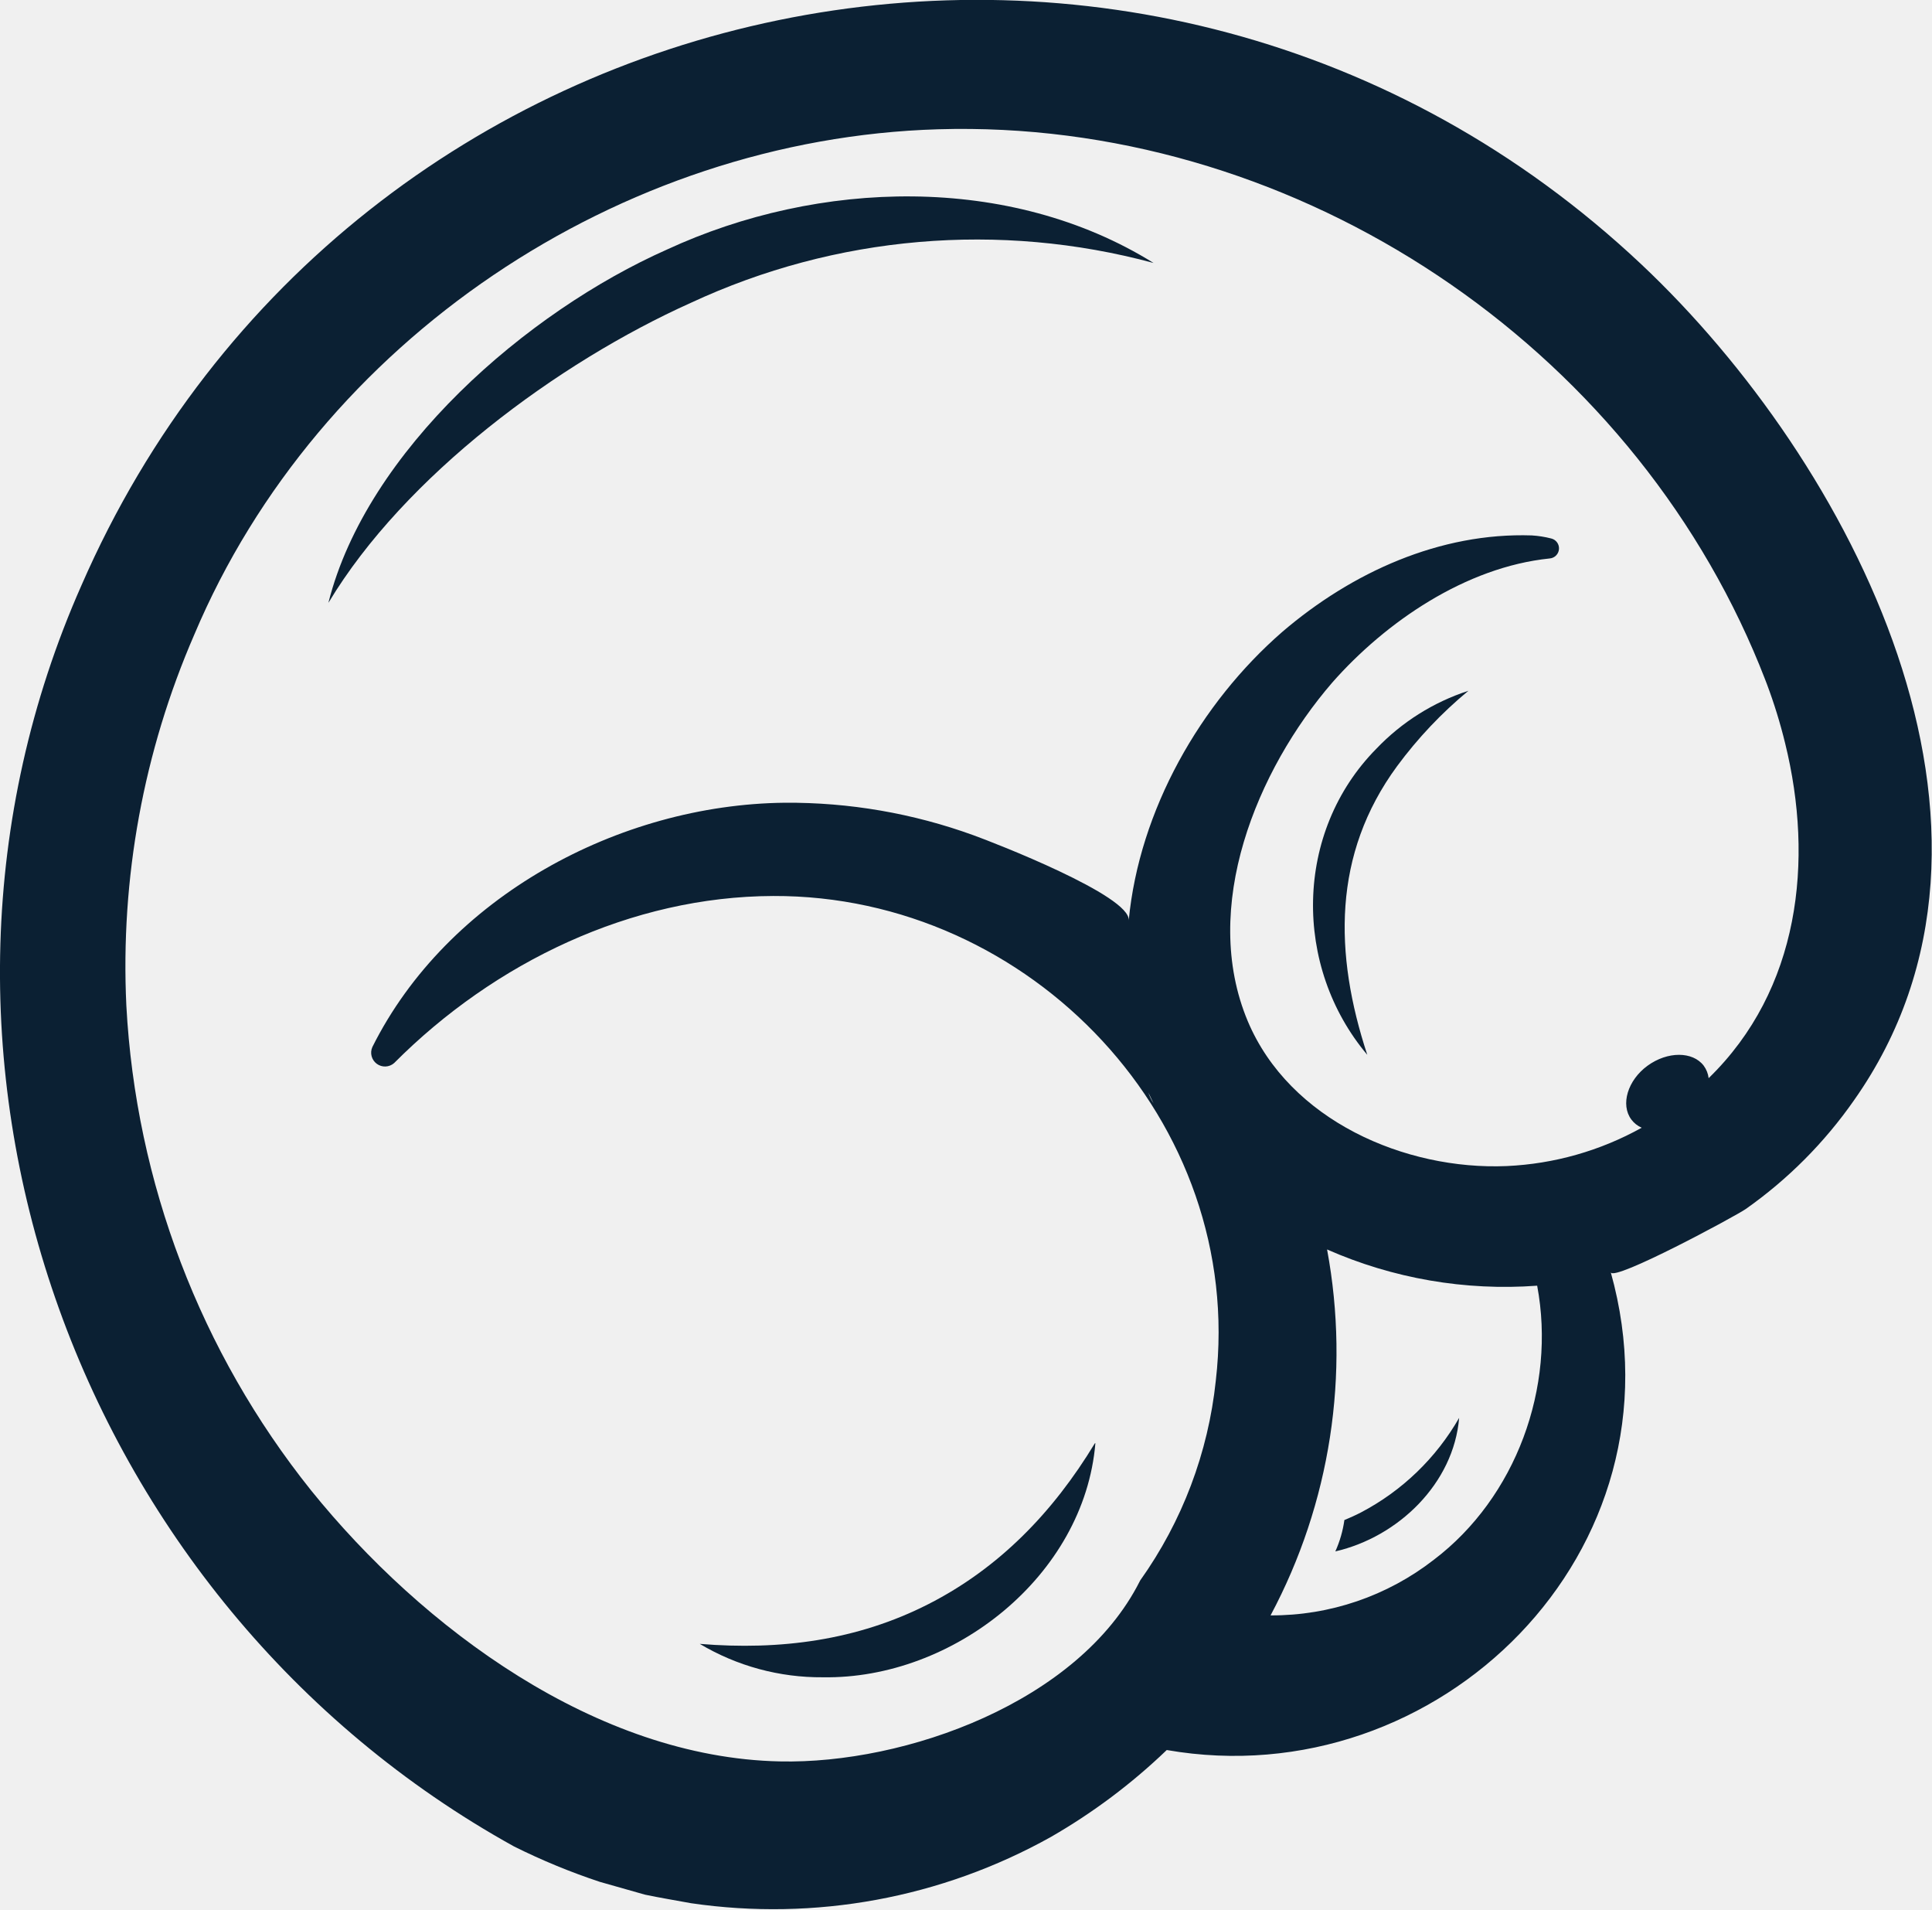
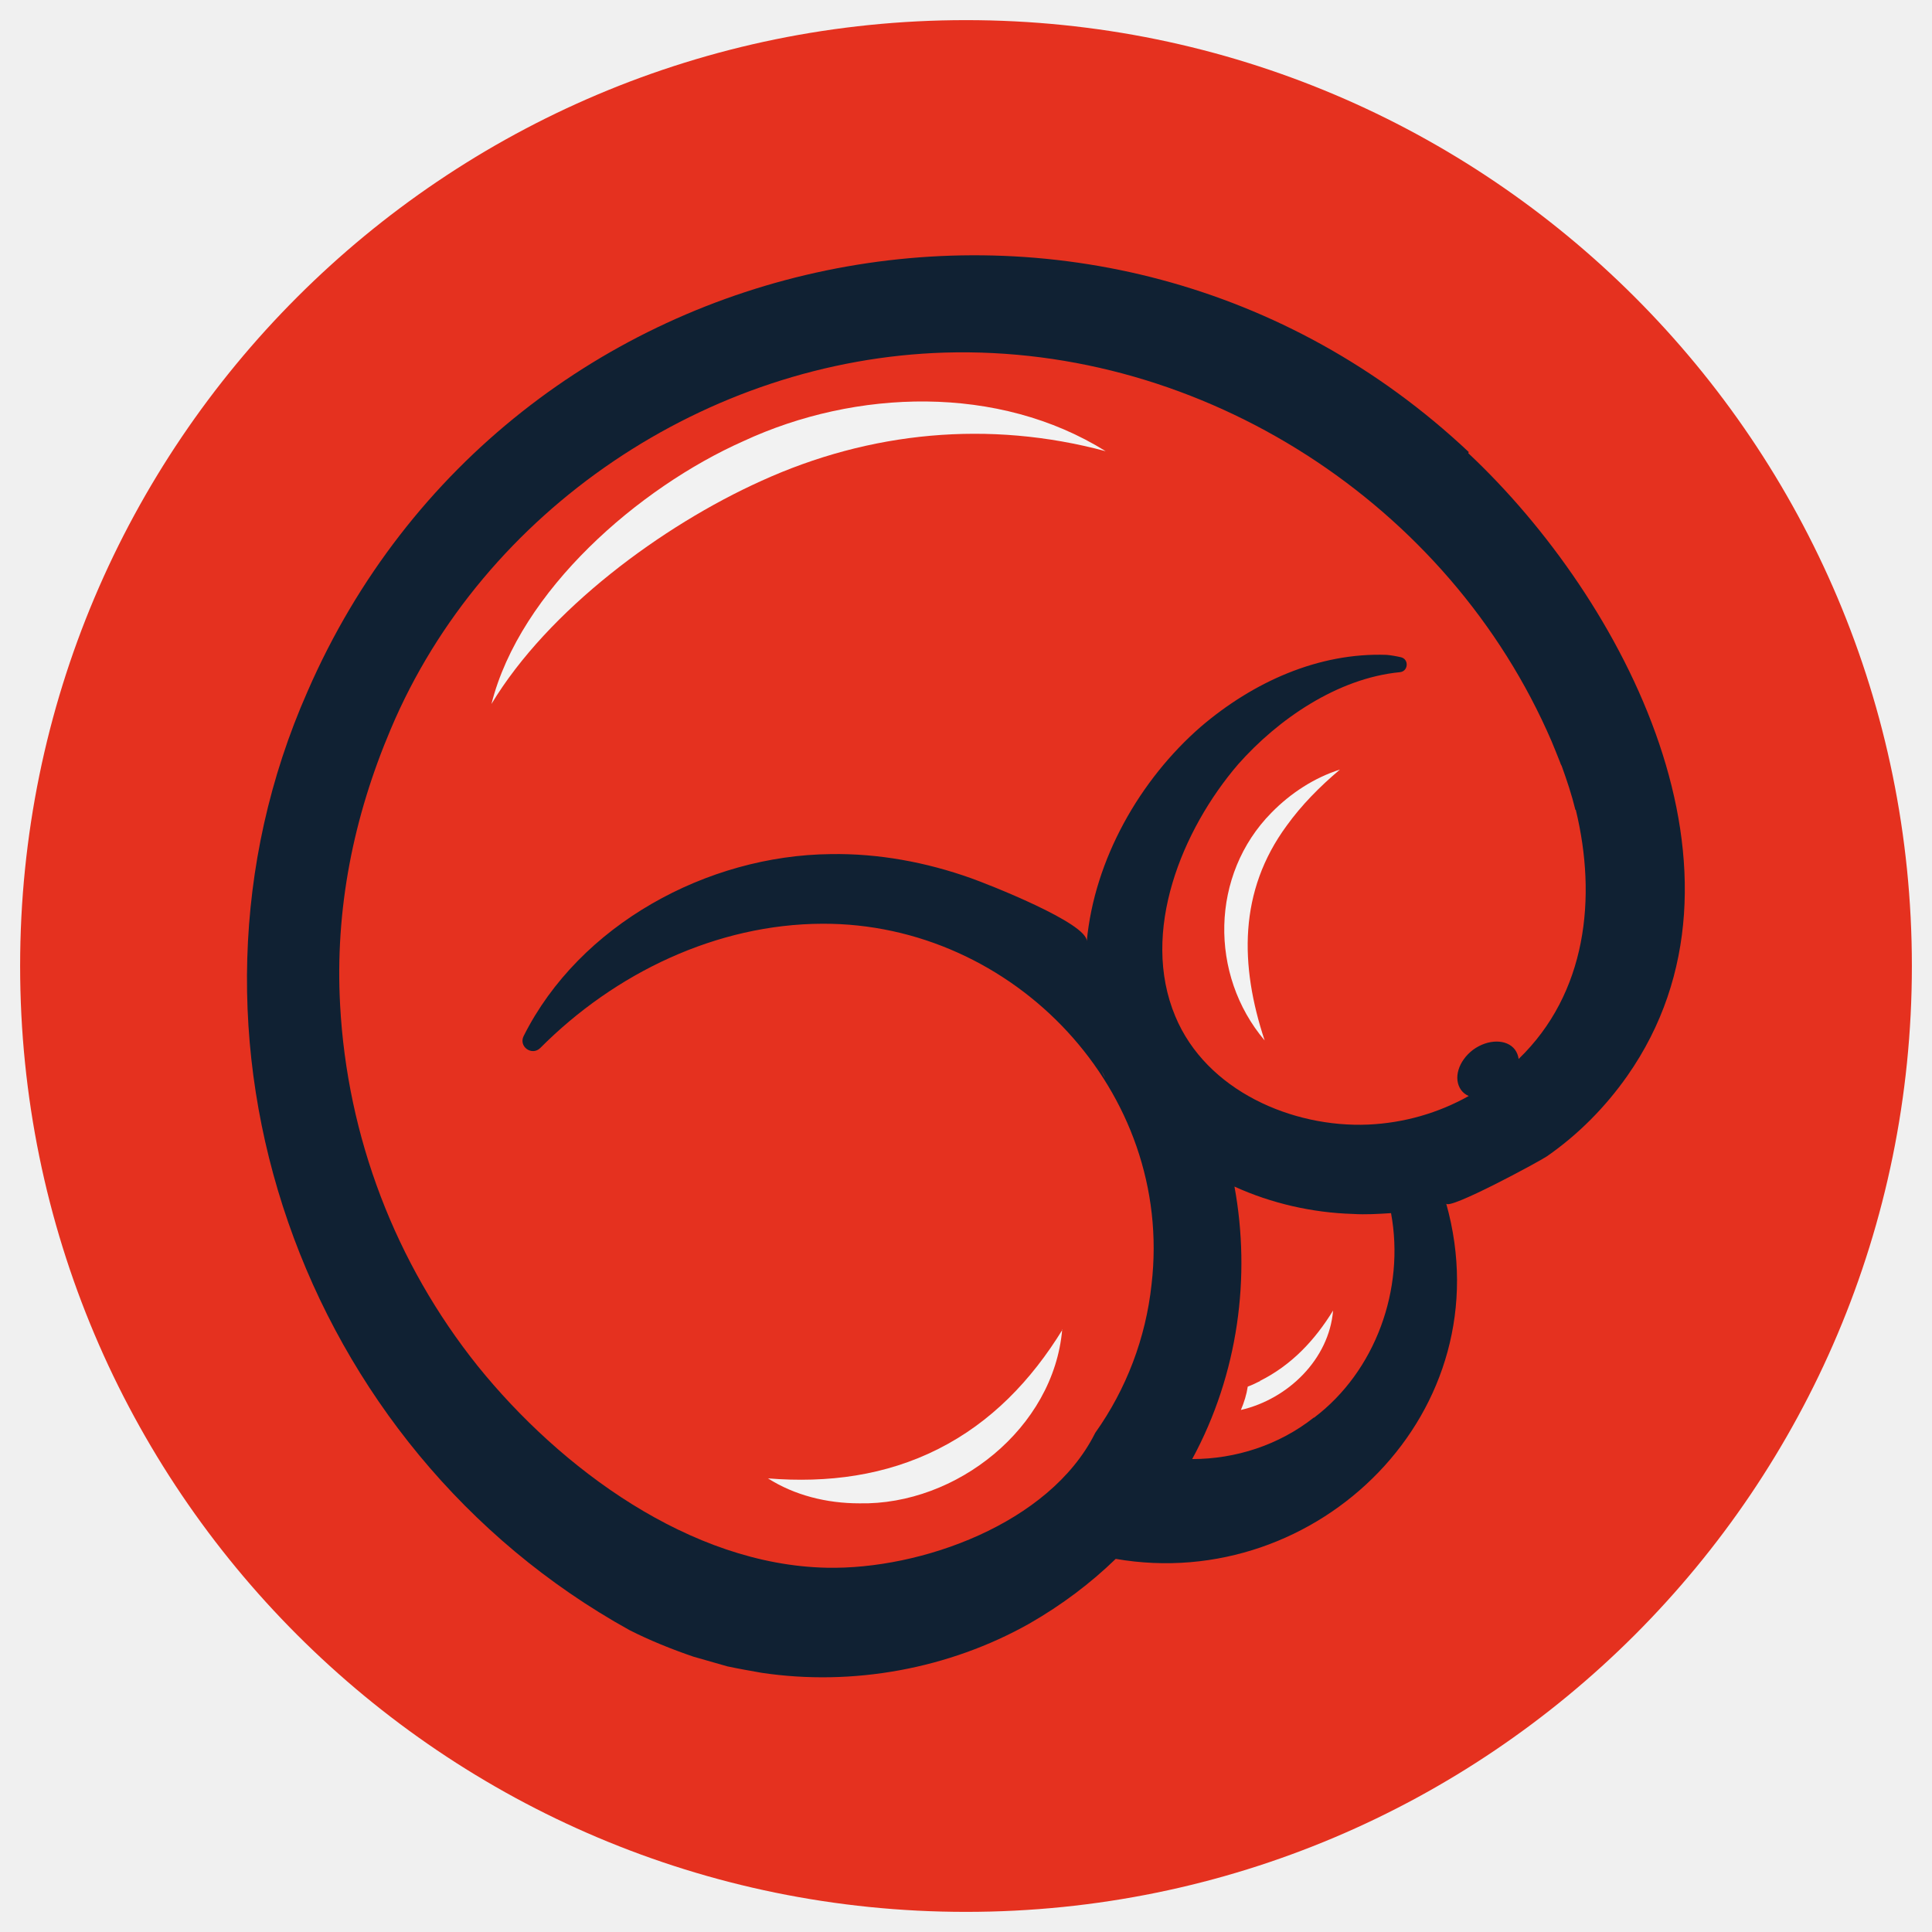
- <svg xmlns="http://www.w3.org/2000/svg" viewBox="0 0 266.68 263.5">
-   <style>
-     path {
-       fill: #0b2033;
-     }
-     @media (prefers-color-scheme: dark) {
-       path {
-         fill: #fff;
-       }
-     }
-   </style>
-   <path d="M351.56 138c-67.74-63.73-178.19-40.86-215.32 44.34-28.31 64-1.18 140.27 59.71 174a89.71 89.71 0 0 0 11.85 4.89l6.24 1.77c2.11.44 4.24.79 6.36 1.18a78.56 78.56 0 0 0 49.66-9.14 82.34 82.34 0 0 0 16-12c37.48 6.53 72.08-27.42 61.29-65.93.37 1.33 17.24-7.76 18.63-8.73a61.15 61.15 0 0 0 14.94-15c26.32-37.31-.52-88.23-29.36-115.38Zm-28.63 178.78a36.43 36.43 0 0 1-22.54 7.68 77.23 77.23 0 0 0 7.8-50.5 60.78 60.78 0 0 0 29 5c2.64 14.04-2.95 29.24-14.26 37.82Zm48.49-112.67c4 16.24 2 34-10.56 46.21a3.63 3.63 0 0 0-.68-1.72c-1.52-2-5-2-7.75 0s-3.77 5.38-2.24 7.43a3.52 3.52 0 0 0 1.43 1.13 42.21 42.21 0 0 1-18.62 5.29c-14.05.6-30-6.31-35.76-20-6.58-15.7 1.23-34.64 11.67-46.73 7.36-8.35 18.4-15.93 30-17.12a1.4 1.4 0 0 0 .21-2.76 14.22 14.22 0 0 0-2.67-.42c-12.66-.42-24.81 5.07-34.43 13.3-11.34 9.86-19.75 24.62-21.21 39.83.33-3.39-18.64-10.75-21.42-11.75a74.76 74.76 0 0 0-26.07-4.49c-22.89.25-46.56 13-56.91 33.71a1.91 1.91 0 0 0 3 2.22c13.86-13.92 32.76-23 52.34-23.06 35.5-.13 65.23 31.1 61.08 66.89a57.93 57.93 0 0 1-10.43 27.56l-.08.15C273.9 336.43 250 345 232.64 344.61c-25.29-.53-49.36-18.4-64.69-37.4a117.08 117.08 0 0 1-25.5-66.91 114.82 114.82 0 0 1 9.37-51.17c17.14-40.64 58.74-68.46 102.69-69.76 47.88-1.42 93.61 28.06 112.54 72 .55 1.27 1.07 2.55 1.57 3.84l.27.7a71.21 71.21 0 0 1 2.53 8.2Zm-87.18 49.7a6.52 6.52 0 0 1-.72-1.51Z" transform="translate(-125.01 -101.53)" />
-   <path d="M45.34 83.15c5.3-21 27.4-40.14 46.72-48.71 20.93-9.68 47.32-10.49 67.17 1.85a93.56 93.56 0 0 0-63.87 5.5c-18.37 8.25-39.51 23.89-50 41.36ZM151.2 199.16c-1.53 18.31-19.62 32.6-37.61 32.31a32.66 32.66 0 0 1-17-4.61c11.13.92 21.76-.5 31.53-5.47s17.22-12.66 23-22.2Zm36.66 9.56c-.75.39-1.52.73-2.29 1.05a15.88 15.88 0 0 1-1.25 4.33c8.7-2 16.34-9.39 17.09-18.43a33.6 33.6 0 0 1-13.55 13.05Zm.87-63.15c-10.27-12.18-10.1-30.75 1.25-42.24a30.69 30.69 0 0 1 12.71-8 58.75 58.75 0 0 0-9.85 10.41c-8.93 12.17-8.7 25.88-4.11 39.83Z" />
+ <svg xmlns="http://www.w3.org/2000/svg" viewBox="0 0 48 48">
+   <path d="M24 47.5C11.02 47.5.5 36.98.5 24S11.02.5 24 .5 47.5 11.02 47.5 24 36.98 47.5 24 47.5" style="stroke-width:0;fill:#e5311f" />
+   <path d="M36.49 11.23c-9.08-8.54-23.88-5.47-28.85 5.95-3.79 8.58-.16 18.8 8 23.32.49.25 1.06.48 1.59.66l.84.24c.28.06.57.11.85.16 2.27.34 4.66-.1 6.65-1.22.82-.47 1.53-1.01 2.15-1.61 5.02.87 9.66-3.67 8.21-8.83.05.18 2.31-1.04 2.5-1.17.78-.54 1.46-1.23 2-2 3.51-5.01-.08-11.84-3.95-15.47m-3.84 23.96c-.86.68-1.94 1.03-3.02 1.03 1.15-2.12 1.46-4.54 1.05-6.77.92.42 1.94.65 2.94.68.32.02.64 0 .95-.02.35 1.89-.39 3.93-1.91 5.08m6.5-15.1c.53 2.18.27 4.56-1.42 6.19a.5.5 0 0 0-.09-.23c-.2-.27-.67-.27-1.04 0-.37.28-.5.72-.3 1 .05.07.12.12.19.15-.75.42-1.6.67-2.5.71-1.88.08-4.02-.84-4.79-2.69-.88-2.1.17-4.64 1.56-6.26.99-1.12 2.47-2.14 4.02-2.29.21-.02.23-.32.03-.37q-.195-.045-.36-.06c-1.7-.06-3.32.68-4.61 1.78-1.52 1.32-2.65 3.3-2.84 5.34.04-.45-2.5-1.44-2.87-1.57-1.12-.4-2.31-.62-3.49-.6-3.07.03-6.24 1.75-7.63 4.52-.13.26.2.5.41.3 1.86-1.87 4.39-3.08 7.01-3.09 4.76-.02 8.74 4.17 8.18 8.96a7.8 7.8 0 0 1-1.4 3.69l-.01.02c-1.13 2.24-4.33 3.38-6.66 3.33-3.39-.07-6.62-2.47-8.67-5.01a15.7 15.7 0 0 1-3.42-8.97c-.13-2.38.33-4.67 1.26-6.86 2.3-5.45 7.87-9.17 13.76-9.35 6.42-.19 12.54 3.76 15.08 9.66.07.17.14.34.21.52.01.03.02.06.04.09.13.36.25.72.34 1.09m-11.68 6.66c-.04-.06-.07-.13-.1-.2z" style="fill:#102133;stroke-width:0" />
+   <path d="M12.21 17.49c.71-2.82 3.67-5.38 6.26-6.53 2.8-1.3 6.34-1.41 9 .25-2.9-.78-5.86-.49-8.56.74-2.46 1.11-5.29 3.2-6.7 5.54m14.18 15.54c-.21 2.45-2.63 4.37-5.04 4.32-.81 0-1.61-.2-2.27-.62 1.49.12 2.92-.07 4.23-.73s2.31-1.7 3.09-2.97m4.91 1.28c-.1.05-.2.1-.31.14-.03.2-.09.39-.17.58 1.17-.27 2.19-1.26 2.29-2.47-.46.75-1.04 1.36-1.82 1.75m.12-8.46c-1.38-1.63-1.35-4.12.17-5.66.48-.49 1.07-.87 1.7-1.07-.51.43-.96.89-1.32 1.39-1.2 1.63-1.17 3.47-.55 5.34" style="stroke-width:0;fill:#f2f2f2" />
+   <path style="stroke-width:0;fill:none" d="M0 0h48v48H0z" />
</svg>
